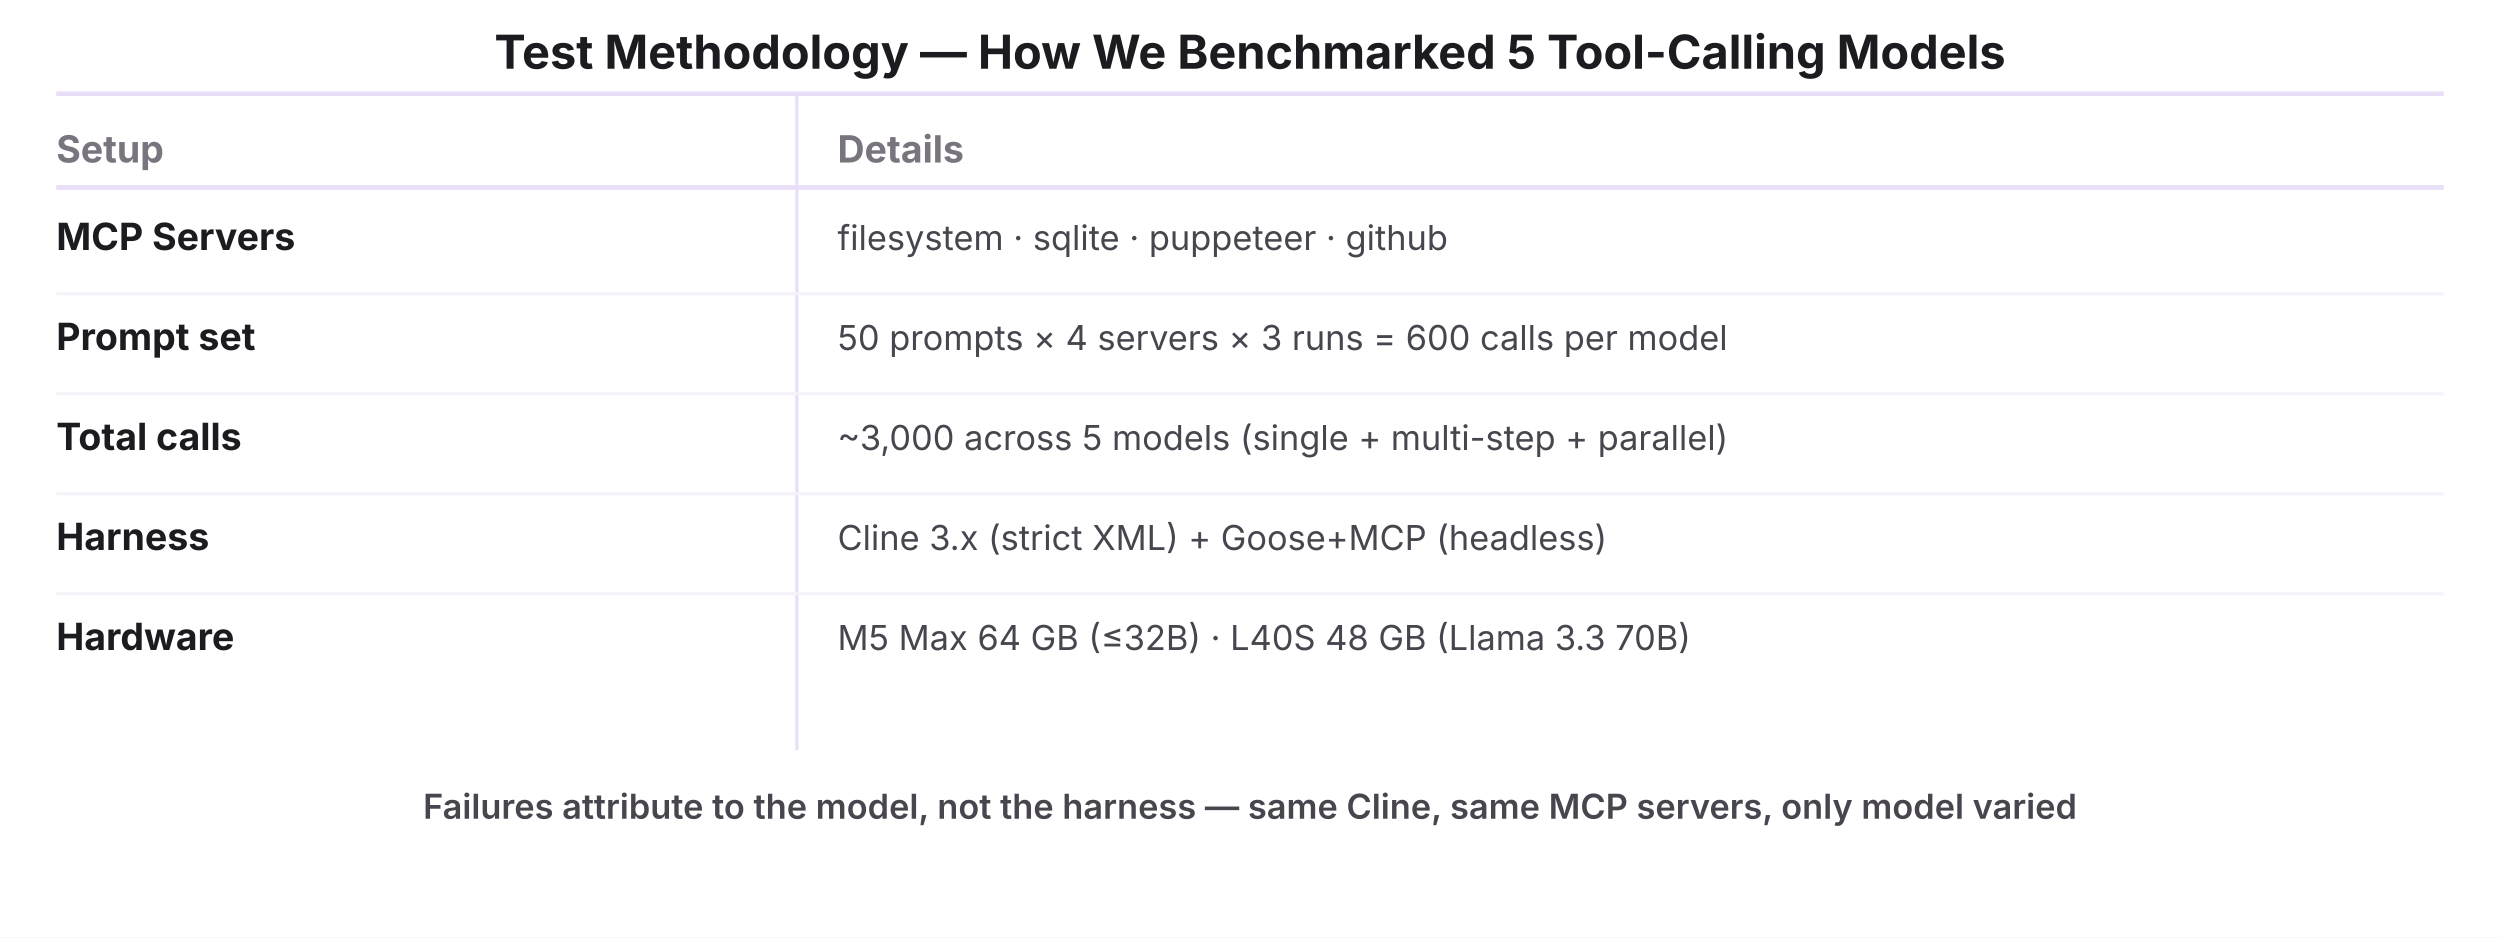
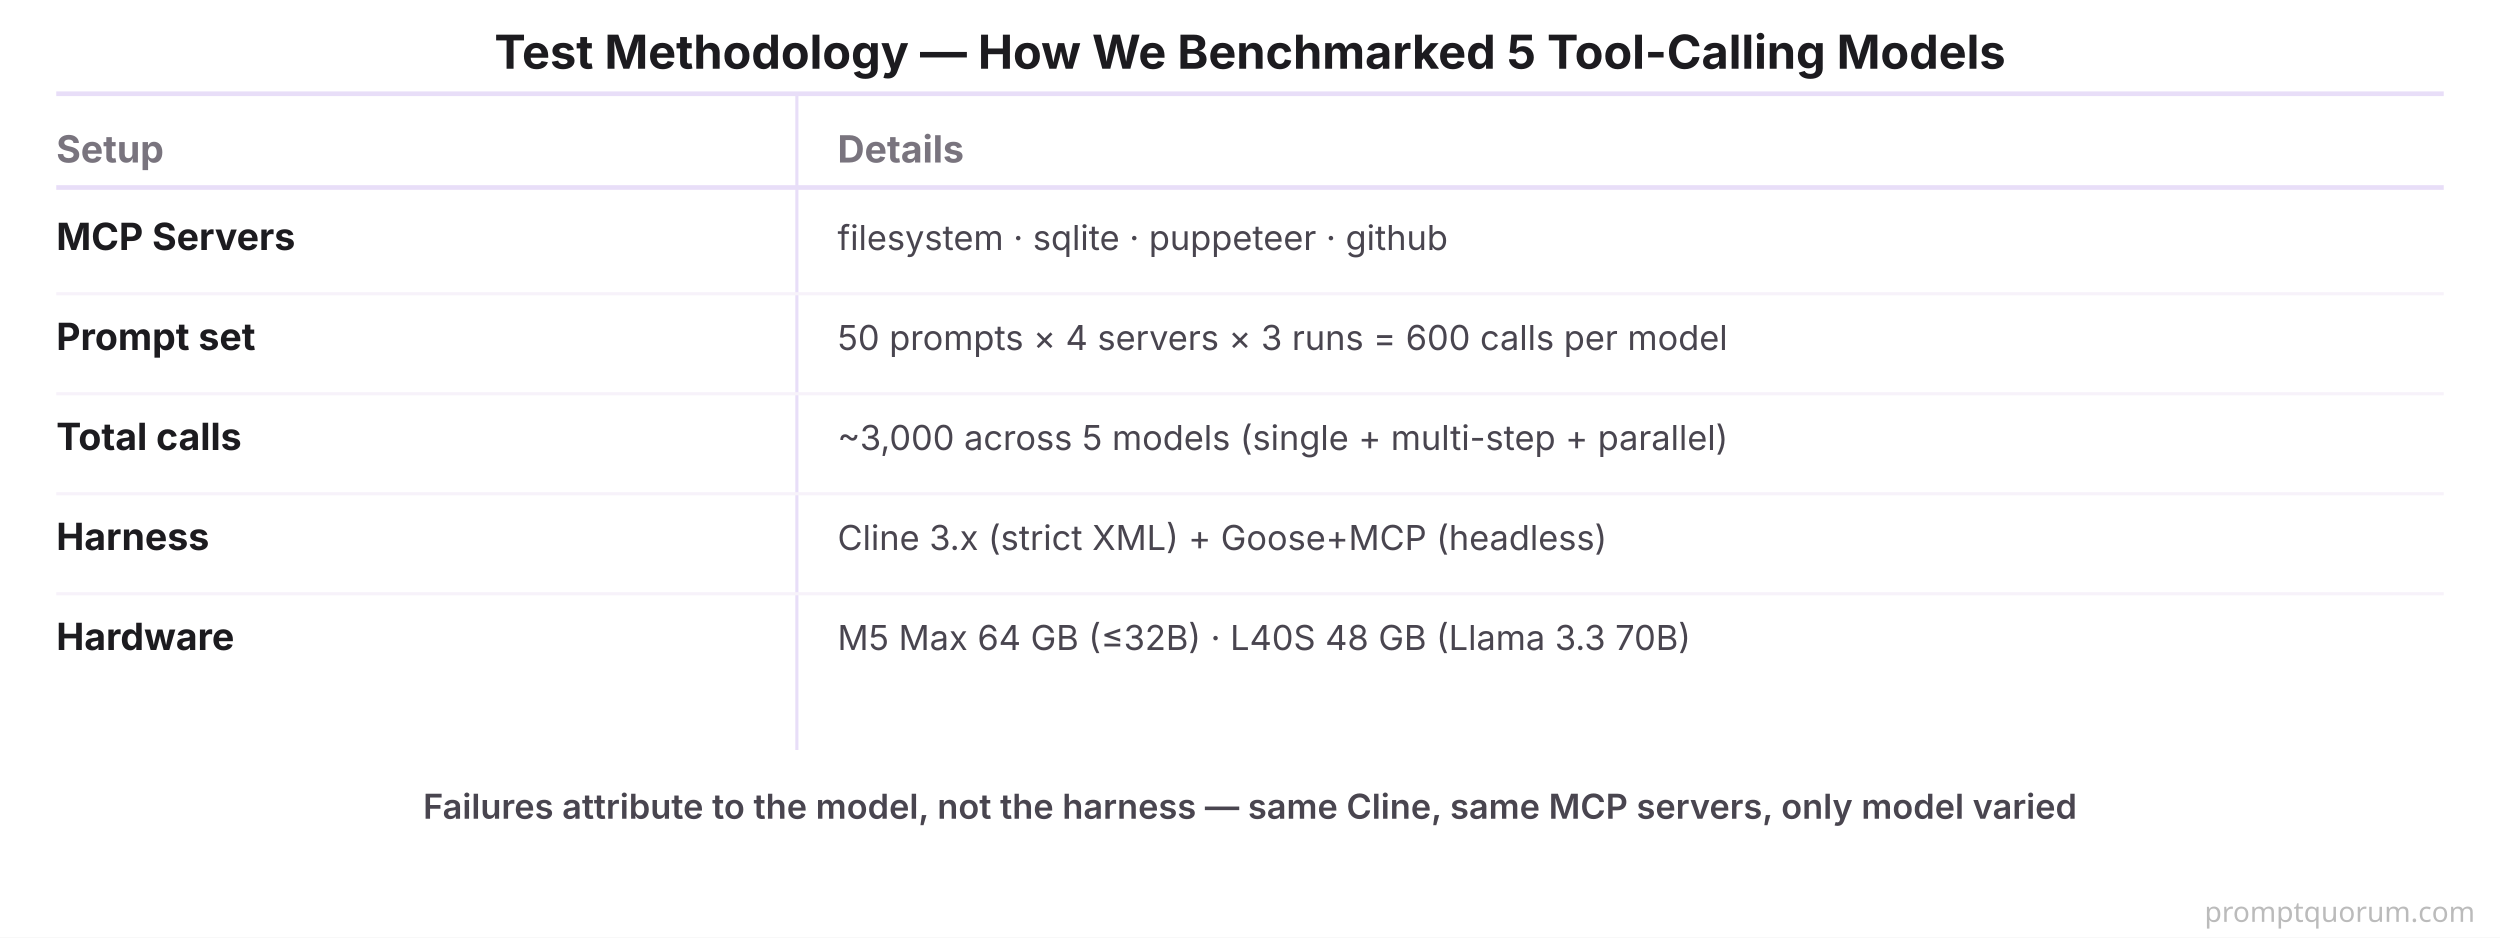
<svg xmlns="http://www.w3.org/2000/svg" viewBox="0 0 800 300" font-family="system-ui, -apple-system, sans-serif">
  <rect width="800" height="300" fill="#FFFFFF" />
  <text x="400" y="22" font-size="15" font-weight="700" fill="#1C1B1F" text-anchor="middle">Test Methodology — How We Benchmarked 5 Tool-Calling Models</text>
  <line x1="18" y1="30" x2="782" y2="30" stroke="#E8DEF8" stroke-width="1.5" />
  <text x="18" y="52" font-size="12" font-weight="700" fill="#79747E">Setup</text>
  <text x="268" y="52" font-size="12" font-weight="700" fill="#79747E">Details</text>
  <line x1="255" y1="30" x2="255" y2="240" stroke="#E8DEF8" stroke-width="1" />
  <line x1="18" y1="60" x2="782" y2="60" stroke="#E8DEF8" stroke-width="1.5" />
  <text x="18" y="80" font-size="12" font-weight="700" fill="#1C1B1F">MCP Servers</text>
  <text x="268" y="80" font-size="11" fill="#49454F">filesystem · sqlite · puppeteer · github</text>
  <line x1="18" y1="94" x2="782" y2="94" stroke="#F7F2FA" stroke-width="1" />
  <text x="18" y="112" font-size="12" font-weight="700" fill="#1C1B1F">Prompt set</text>
  <text x="268" y="112" font-size="11" fill="#49454F">50 prompts × 4 servers × 3 runs = 600 calls per model</text>
  <line x1="18" y1="126" x2="782" y2="126" stroke="#F7F2FA" stroke-width="1" />
  <text x="18" y="144" font-size="12" font-weight="700" fill="#1C1B1F">Total calls</text>
  <text x="268" y="144" font-size="11" fill="#49454F">~3,000 across 5 models (single + multi-step + parallel)</text>
  <line x1="18" y1="158" x2="782" y2="158" stroke="#F7F2FA" stroke-width="1" />
  <text x="18" y="176" font-size="12" font-weight="700" fill="#1C1B1F">Harness</text>
  <text x="268" y="176" font-size="11" fill="#49454F">Cline 3.x (strict XML) + Goose+MCP (headless)</text>
  <line x1="18" y1="190" x2="782" y2="190" stroke="#F7F2FA" stroke-width="1" />
  <text x="18" y="208" font-size="12" font-weight="700" fill="#1C1B1F">Hardware</text>
  <text x="268" y="208" font-size="11" fill="#49454F">M5 Max 64 GB (≤32B) · L40S 48 GB (Llama 3.3 70B)</text>
  <text x="400" y="262" font-size="11" font-weight="600" fill="#49454F" text-anchor="middle">Failures attribute to the model, not the harness — same Cline, same MCP servers, only model varied</text>
+   <text x="792" y="295" font-family="system-ui,sans-serif" font-size="9" fill="#BBBBBB" text-anchor="end">promptquorum.com</text>
</svg>
